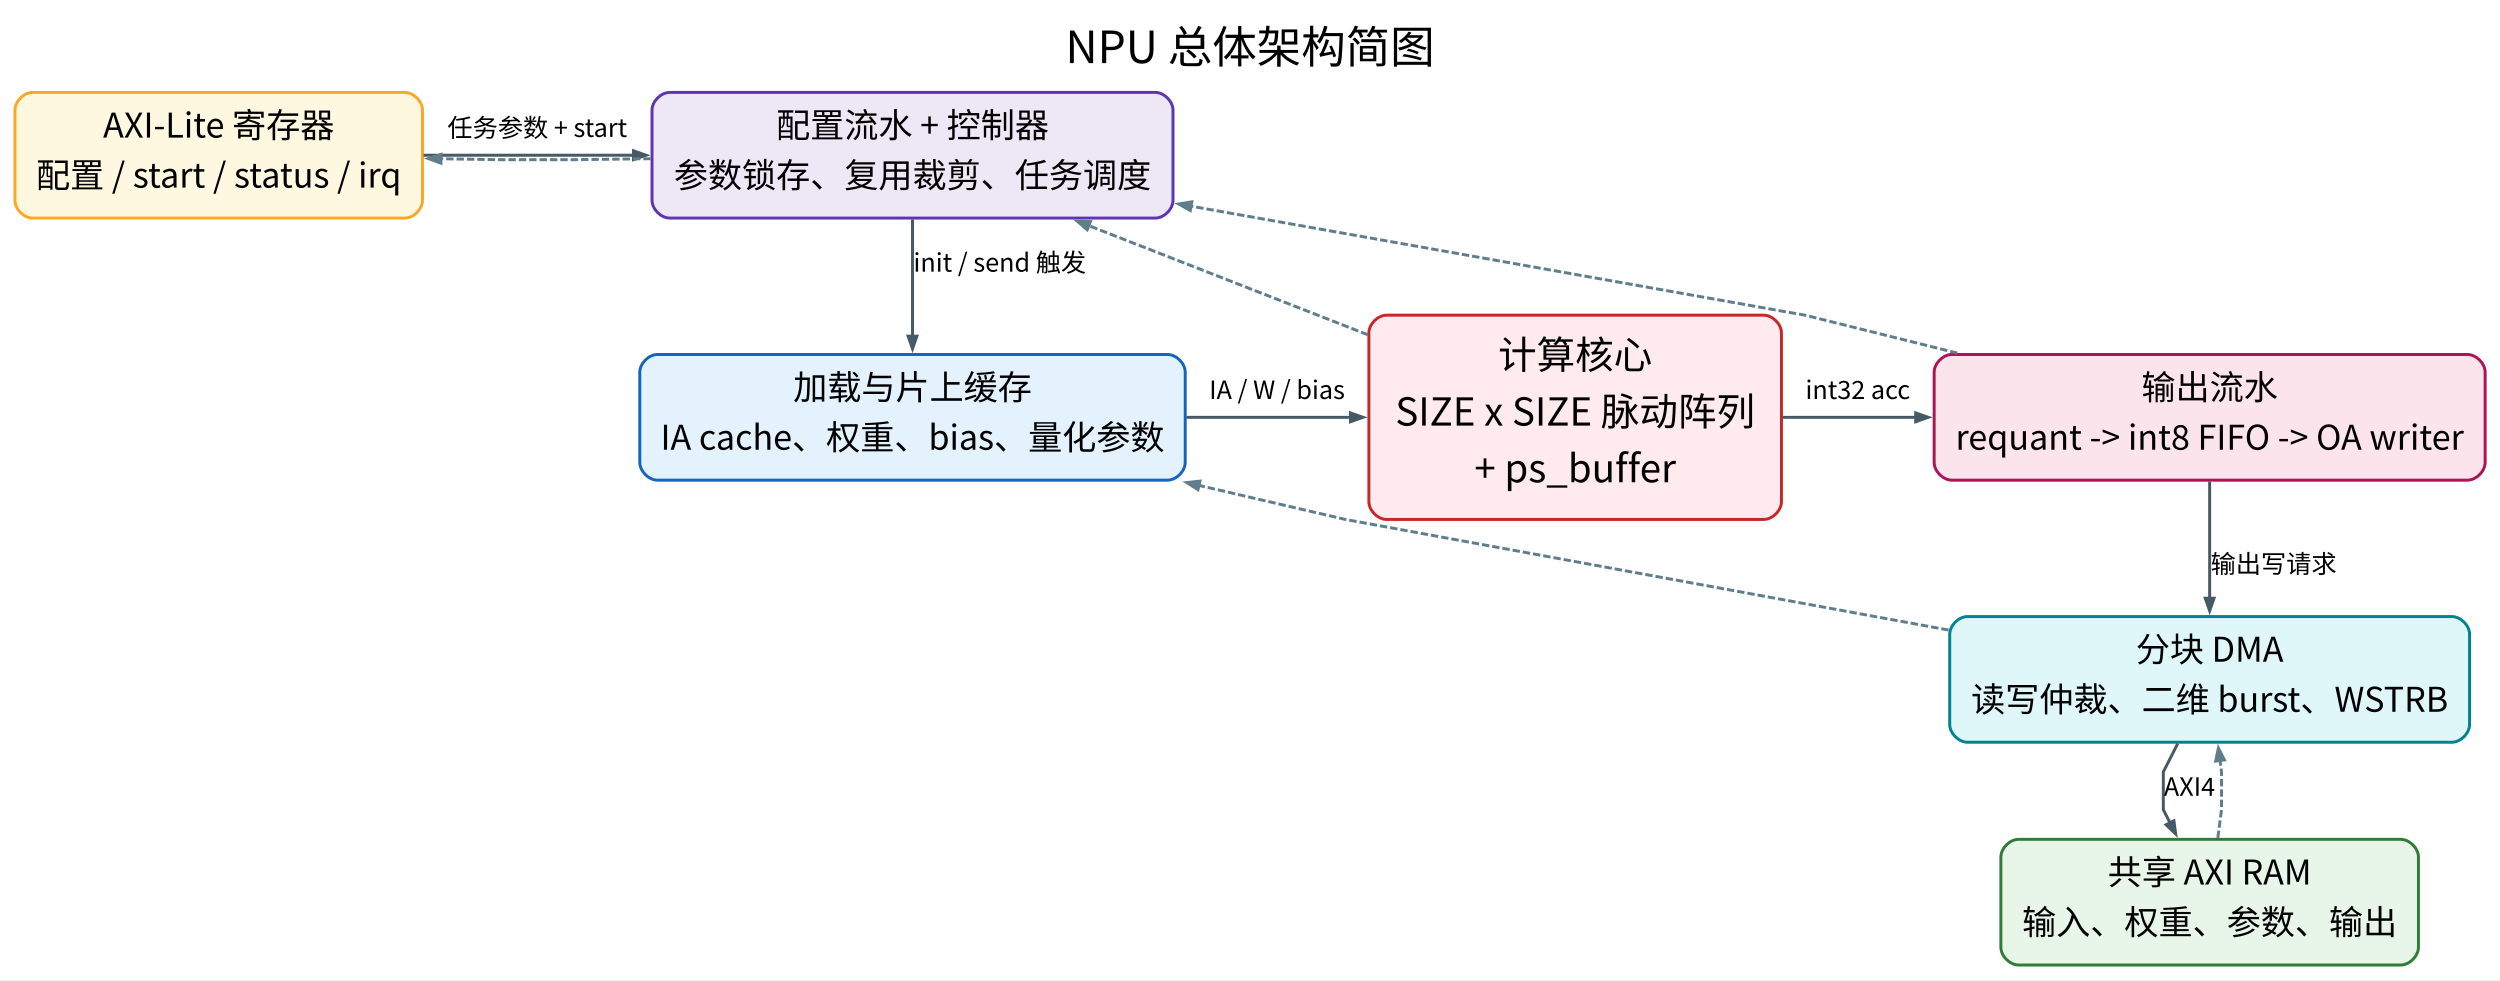
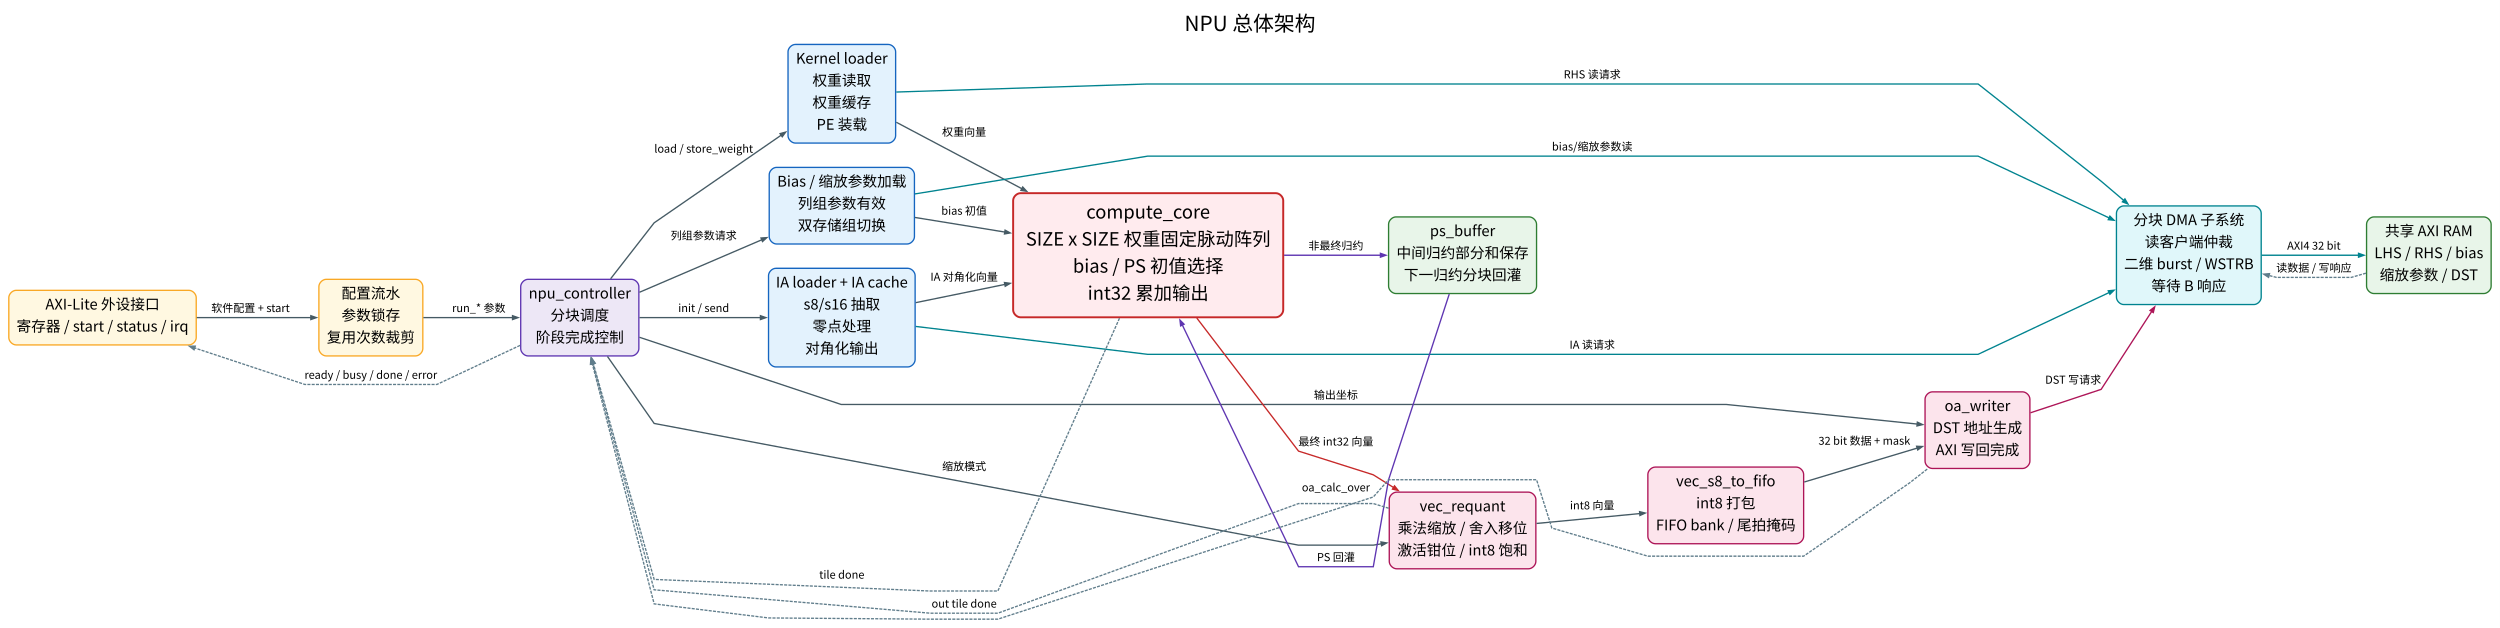
- <svg xmlns="http://www.w3.org/2000/svg" width="4216pt" height="1653pt" viewBox="0.00 0.00 4216.00 1653.00">
-   <g id="graph0" class="graph" transform="scale(2.5 2.5) rotate(0) translate(10.08 650.96)">
-     <polygon fill="white" stroke="none" points="-10.08,10.08 -10.08,-650.96 1676.38,-650.96 1676.38,10.08 -10.08,10.08" />
-     <text xml:space="preserve" text-anchor="middle" x="833.15" y="-608.38" font-family="Noto Sans CJK SC" font-size="30.00">NPU 总体架构简图</text>
+ <svg xmlns="http://www.w3.org/2000/svg" width="10786pt" height="2709pt" viewBox="0.00 0.00 10786.00 2709.00">
+   <g id="graph0" class="graph" transform="scale(2.63889 2.63889) rotate(0) translate(14.4 1012.29)">
+     <polygon fill="white" stroke="none" points="-14.4,14.4 -14.4,-1012.29 4072.83,-1012.29 4072.83,14.4 -14.4,14.4" />
+     <text xml:space="preserve" text-anchor="middle" x="2029.22" y="-961.59" font-family="Noto Sans CJK SC" font-size="34.00">NPU 总体架构</text>
    <g id="node1" class="node">
-       <path fill="#fff8e1" stroke="#f9a825" stroke-width="2" d="M262.92,-588.63C262.92,-588.63 12,-588.63 12,-588.63 6,-588.63 0,-582.63 0,-576.63 0,-576.63 0,-515.85 0,-515.85 0,-509.85 6,-503.85 12,-503.85 12,-503.85 262.92,-503.85 262.92,-503.85 268.92,-503.85 274.92,-509.85 274.92,-515.85 274.92,-515.85 274.92,-576.63 274.92,-576.63 274.92,-582.63 268.92,-588.63 262.92,-588.63" />
-       <text xml:space="preserve" text-anchor="middle" x="137.46" y="-558.14" font-family="Noto Sans CJK SC" font-size="23.00">AXI-Lite 寄存器</text>
-       <text xml:space="preserve" text-anchor="middle" x="137.46" y="-524.39" font-family="Noto Sans CJK SC" font-size="23.00">配置 / start / status / irq</text>
+       <path fill="#fff8e1" stroke="#f9a825" stroke-width="2.2" d="M294.42,-537.64C294.42,-537.64 12,-537.64 12,-537.64 6,-537.64 0,-531.64 0,-525.64 0,-525.64 0,-460.36 0,-460.36 0,-454.36 6,-448.36 12,-448.36 12,-448.36 294.42,-448.36 294.42,-448.36 300.42,-448.36 306.42,-454.36 306.42,-460.36 306.42,-460.36 306.42,-525.64 306.42,-525.64 306.42,-531.64 300.42,-537.64 294.42,-537.64" />
+       <text xml:space="preserve" text-anchor="middle" x="153.21" y="-506.2" font-family="Noto Sans CJK SC" font-size="24.00">AXI-Lite 外设接口</text>
+       <text xml:space="preserve" text-anchor="middle" x="153.21" y="-470.2" font-family="Noto Sans CJK SC" font-size="24.00">寄存器 / start / status / irq</text>
    </g>
    <g id="node2" class="node">
-       <path fill="#ede7f6" stroke="#5e35b1" stroke-width="2" d="M769.17,-588.63C769.17,-588.63 441.75,-588.63 441.75,-588.63 435.75,-588.63 429.75,-582.63 429.75,-576.63 429.75,-576.63 429.75,-515.85 429.75,-515.85 429.75,-509.85 435.75,-503.85 441.75,-503.85 441.75,-503.85 769.17,-503.85 769.17,-503.85 775.17,-503.85 781.17,-509.85 781.17,-515.85 781.17,-515.85 781.17,-576.63 781.17,-576.63 781.17,-582.63 775.17,-588.63 769.17,-588.63" />
-       <text xml:space="preserve" text-anchor="middle" x="605.46" y="-558.14" font-family="Noto Sans CJK SC" font-size="23.00">配置流水 + 控制器</text>
-       <text xml:space="preserve" text-anchor="middle" x="605.46" y="-524.39" font-family="Noto Sans CJK SC" font-size="23.00">参数锁存、复用裁剪、任务调度</text>
+       <path fill="#fff8e1" stroke="#f9a825" stroke-width="2.2" d="M664.88,-555.64C664.88,-555.64 518.96,-555.64 518.96,-555.64 512.96,-555.64 506.96,-549.64 506.96,-543.64 506.96,-543.64 506.96,-442.36 506.96,-442.36 506.96,-436.36 512.96,-430.36 518.96,-430.36 518.96,-430.36 664.88,-430.36 664.88,-430.36 670.88,-430.36 676.88,-436.36 676.88,-442.36 676.88,-442.36 676.88,-543.64 676.88,-543.64 676.88,-549.64 670.88,-555.64 664.88,-555.64" />
+       <text xml:space="preserve" text-anchor="middle" x="591.92" y="-524.2" font-family="Noto Sans CJK SC" font-size="24.00">配置流水</text>
+       <text xml:space="preserve" text-anchor="middle" x="591.92" y="-488.2" font-family="Noto Sans CJK SC" font-size="24.00">参数锁存</text>
+       <text xml:space="preserve" text-anchor="middle" x="591.92" y="-452.2" font-family="Noto Sans CJK SC" font-size="24.00">复用次数裁剪</text>
    </g>
    <g id="edge1" class="edge">
-       <path fill="none" stroke="#455a64" stroke-width="2" d="M275.66,-546.24C320.08,-546.24 370.08,-546.24 417.45,-546.24" />
-       <polygon fill="#455a64" stroke="#455a64" stroke-width="2" points="417.26,-549.22 425.76,-546.24 417.26,-543.27 417.26,-549.22" />
-       <text xml:space="preserve" text-anchor="middle" x="352.34" y="-558.59" font-family="Noto Sans CJK SC" font-size="17.00">任务参数 + start</text>
+       <path fill="none" stroke="#455a64" stroke-width="2.2" d="M307.26,-493C369.32,-493 439.13,-493 493.96,-493" />
+       <polygon fill="#455a64" stroke="#455a64" stroke-width="2.2" points="493.81,-496.15 502.81,-493 493.81,-489.85 493.81,-496.15" />
+       <text xml:space="preserve" text-anchor="middle" x="395.17" y="-502.15" font-family="Noto Sans CJK SC" font-size="18.00">软件配置 + start</text>
+     </g>
+     <g id="node3" class="node">
+       <path fill="#ede7f6" stroke="#5e35b1" stroke-width="2.2" d="M1018.09,-555.64C1018.09,-555.64 848.92,-555.64 848.92,-555.64 842.92,-555.64 836.92,-549.64 836.92,-543.64 836.92,-543.64 836.92,-442.36 836.92,-442.36 836.92,-436.36 842.92,-430.36 848.92,-430.36 848.92,-430.36 1018.09,-430.36 1018.09,-430.36 1024.09,-430.36 1030.09,-436.36 1030.09,-442.36 1030.09,-442.36 1030.09,-543.64 1030.09,-543.64 1030.09,-549.64 1024.09,-555.64 1018.09,-555.64" />
+       <text xml:space="preserve" text-anchor="middle" x="933.51" y="-524.2" font-family="Noto Sans CJK SC" font-size="24.00">npu_controller</text>
+       <text xml:space="preserve" text-anchor="middle" x="933.51" y="-488.2" font-family="Noto Sans CJK SC" font-size="24.00">分块调度</text>
+       <text xml:space="preserve" text-anchor="middle" x="933.51" y="-452.2" font-family="Noto Sans CJK SC" font-size="24.00">阶段完成控制</text>
+     </g>
+     <g id="edge2" class="edge">
+       <path fill="none" stroke="#455a64" stroke-width="2.2" d="M677.74,-493C721.92,-493 776.45,-493 823.71,-493" />
+       <polygon fill="#455a64" stroke="#455a64" stroke-width="2.2" points="823.55,-496.15 832.55,-493 823.55,-489.85 823.55,-496.15" />
+       <text xml:space="preserve" text-anchor="middle" x="768.42" y="-502.15" font-family="Noto Sans CJK SC" font-size="18.00">run_* 参数</text>
+     </g>
+     <g id="edge25" class="edge">
+       <path fill="none" stroke="#607d8b" stroke-width="2.2" stroke-dasharray="5,2" d="M835.89,-447.62C771.99,-417.6 699.92,-383.75 699.92,-383.75 699.92,-383.75 483.92,-383.75 483.92,-383.75 483.92,-383.75 391.01,-414.54 303.83,-443.42" />
+       <polygon fill="#607d8b" stroke="#607d8b" stroke-width="2.2" points="302.84,-440.43 295.29,-446.25 304.82,-446.41 302.84,-440.43" />
+       <text xml:space="preserve" text-anchor="middle" x="591.92" y="-392.9" font-family="Noto Sans CJK SC" font-size="18.00">ready / busy / done / error</text>
+     </g>
+     <g id="node6" class="node">
+       <path fill="#e3f2fd" stroke="#1565c0" stroke-width="2.2" d="M1469.76,-573.64C1469.76,-573.64 1254.09,-573.64 1254.09,-573.64 1248.09,-573.64 1242.09,-567.64 1242.09,-561.64 1242.09,-561.64 1242.09,-424.36 1242.09,-424.36 1242.09,-418.36 1248.09,-412.36 1254.09,-412.36 1254.09,-412.36 1469.76,-412.36 1469.76,-412.36 1475.76,-412.36 1481.76,-418.36 1481.76,-424.36 1481.76,-424.36 1481.76,-561.64 1481.76,-561.64 1481.76,-567.64 1475.76,-573.64 1469.76,-573.64" />
+       <text xml:space="preserve" text-anchor="middle" x="1361.93" y="-542.2" font-family="Noto Sans CJK SC" font-size="24.00">IA loader + IA cache</text>
+       <text xml:space="preserve" text-anchor="middle" x="1361.93" y="-506.2" font-family="Noto Sans CJK SC" font-size="24.00">s8/s16 抽取</text>
+       <text xml:space="preserve" text-anchor="middle" x="1361.93" y="-470.2" font-family="Noto Sans CJK SC" font-size="24.00">零点处理</text>
+       <text xml:space="preserve" text-anchor="middle" x="1361.93" y="-434.2" font-family="Noto Sans CJK SC" font-size="24.00">对角化输出</text>
+     </g>
+     <g id="edge3" class="edge">
+       <path fill="none" stroke="#455a64" stroke-width="2.2" d="M1031,-493C1089.51,-493 1164.97,-493 1228.95,-493" />
+       <polygon fill="#455a64" stroke="#455a64" stroke-width="2.2" points="1228.84,-496.15 1237.84,-493 1228.84,-489.85 1228.84,-496.15" />
+       <text xml:space="preserve" text-anchor="middle" x="1136.09" y="-502.15" font-family="Noto Sans CJK SC" font-size="18.00">init / send</text>
+     </g>
+     <g id="node7" class="node">
+       <path fill="#e3f2fd" stroke="#1565c0" stroke-width="2.2" d="M1437.89,-939.64C1437.89,-939.64 1285.97,-939.64 1285.97,-939.64 1279.97,-939.64 1273.97,-933.64 1273.97,-927.64 1273.97,-927.64 1273.97,-790.36 1273.97,-790.36 1273.97,-784.36 1279.97,-778.36 1285.97,-778.36 1285.97,-778.36 1437.89,-778.36 1437.89,-778.36 1443.89,-778.36 1449.89,-784.36 1449.89,-790.36 1449.89,-790.36 1449.89,-927.64 1449.89,-927.64 1449.89,-933.64 1443.89,-939.64 1437.89,-939.64" />
+       <text xml:space="preserve" text-anchor="middle" x="1361.93" y="-908.2" font-family="Noto Sans CJK SC" font-size="24.00">Kernel loader</text>
+       <text xml:space="preserve" text-anchor="middle" x="1361.93" y="-872.2" font-family="Noto Sans CJK SC" font-size="24.00">权重读取</text>
+       <text xml:space="preserve" text-anchor="middle" x="1361.93" y="-836.2" font-family="Noto Sans CJK SC" font-size="24.00">权重缓存</text>
+       <text xml:space="preserve" text-anchor="middle" x="1361.93" y="-800.2" font-family="Noto Sans CJK SC" font-size="24.00">PE 装载</text>
+     </g>
+     <g id="edge4" class="edge">
+       <path fill="none" stroke="#455a64" stroke-width="2.2" d="M983.9,-556.49C1017.2,-599.3 1055.09,-648 1055.09,-648 1055.09,-648 1173.48,-729.68 1262.94,-791.4" />
+       <polygon fill="#455a64" stroke="#455a64" stroke-width="2.2" points="1260.94,-793.84 1270.13,-796.36 1264.52,-788.66 1260.94,-793.84" />
+       <text xml:space="preserve" text-anchor="middle" x="1136.09" y="-762.65" font-family="Noto Sans CJK SC" font-size="18.00">load / store_weight</text>
+     </g>
+     <g id="node8" class="node">
+       <path fill="#e3f2fd" stroke="#1565c0" stroke-width="2.2" d="M1468.64,-738.64C1468.64,-738.64 1255.22,-738.64 1255.22,-738.64 1249.22,-738.64 1243.22,-732.64 1243.22,-726.64 1243.22,-726.64 1243.22,-625.36 1243.22,-625.36 1243.22,-619.36 1249.22,-613.36 1255.22,-613.36 1255.22,-613.36 1468.64,-613.36 1468.64,-613.36 1474.64,-613.36 1480.64,-619.36 1480.64,-625.36 1480.64,-625.36 1480.64,-726.64 1480.64,-726.64 1480.64,-732.64 1474.64,-738.64 1468.64,-738.64" />
+       <text xml:space="preserve" text-anchor="middle" x="1361.93" y="-707.2" font-family="Noto Sans CJK SC" font-size="24.00">Bias / 缩放参数加载</text>
+       <text xml:space="preserve" text-anchor="middle" x="1361.93" y="-671.2" font-family="Noto Sans CJK SC" font-size="24.00">列组参数有效</text>
+       <text xml:space="preserve" text-anchor="middle" x="1361.93" y="-635.2" font-family="Noto Sans CJK SC" font-size="24.00">双存储组切换</text>
+     </g>
+     <g id="edge5" class="edge">
+       <path fill="none" stroke="#455a64" stroke-width="2.2" d="M1031,-534.41C1090.22,-559.83 1166.81,-592.7 1231.29,-620.37" />
+       <polygon fill="#455a64" stroke="#455a64" stroke-width="2.2" points="1229.78,-623.15 1239.29,-623.8 1232.26,-617.36 1229.78,-623.15" />
+       <text xml:space="preserve" text-anchor="middle" x="1136.09" y="-620.73" font-family="Noto Sans CJK SC" font-size="18.00">列组参数请求</text>
+     </g>
+     <g id="node11" class="node">
+       <path fill="#fce4ec" stroke="#ad1457" stroke-width="2.2" d="M2484.62,-207.64C2484.62,-207.64 2268.95,-207.64 2268.95,-207.64 2262.95,-207.64 2256.95,-201.64 2256.95,-195.64 2256.95,-195.64 2256.95,-94.36 2256.95,-94.36 2256.95,-88.36 2262.95,-82.36 2268.95,-82.36 2268.95,-82.36 2484.62,-82.36 2484.62,-82.36 2490.62,-82.36 2496.62,-88.36 2496.62,-94.36 2496.62,-94.36 2496.62,-195.64 2496.62,-195.64 2496.62,-201.64 2490.62,-207.64 2484.62,-207.64" />
+       <text xml:space="preserve" text-anchor="middle" x="2376.79" y="-176.2" font-family="Noto Sans CJK SC" font-size="24.00">vec_requant</text>
+       <text xml:space="preserve" text-anchor="middle" x="2376.79" y="-140.2" font-family="Noto Sans CJK SC" font-size="24.00">乘法缩放 / 舍入移位</text>
+       <text xml:space="preserve" text-anchor="middle" x="2376.79" y="-104.2" font-family="Noto Sans CJK SC" font-size="24.00">激活钳位 / int8 饱和</text>
+     </g>
+     <g id="edge6" class="edge">
+       <path fill="none" stroke="#455a64" stroke-width="2.2" d="M978.72,-429.56C1013.14,-380.19 1055.09,-320 1055.09,-320 1055.09,-320 2108.58,-121 2108.58,-121 2108.58,-121 2230.83,-121 2230.83,-121 2230.83,-121 2235.89,-121.84 2244.11,-123.2" />
+       <polygon fill="#455a64" stroke="#455a64" stroke-width="2.2" points="2243.4,-126.27 2252.8,-124.64 2244.43,-120.06 2243.4,-126.27" />
+       <text xml:space="preserve" text-anchor="middle" x="1561.89" y="-243.39" font-family="Noto Sans CJK SC" font-size="18.00">缩放模式</text>
+     </g>
+     <g id="node13" class="node">
+       <path fill="#fce4ec" stroke="#ad1457" stroke-width="2.2" d="M3292.34,-371.64C3292.34,-371.64 3144.92,-371.64 3144.92,-371.64 3138.92,-371.64 3132.92,-365.64 3132.92,-359.64 3132.92,-359.64 3132.92,-258.36 3132.92,-258.36 3132.92,-252.36 3138.92,-246.36 3144.92,-246.36 3144.92,-246.36 3292.34,-246.36 3292.34,-246.36 3298.34,-246.36 3304.34,-252.36 3304.34,-258.36 3304.34,-258.36 3304.34,-359.64 3304.34,-359.64 3304.34,-365.64 3298.34,-371.64 3292.34,-371.64" />
+       <text xml:space="preserve" text-anchor="middle" x="3218.63" y="-340.2" font-family="Noto Sans CJK SC" font-size="24.00">oa_writer</text>
+       <text xml:space="preserve" text-anchor="middle" x="3218.63" y="-304.2" font-family="Noto Sans CJK SC" font-size="24.00">DST 地址生成</text>
+       <text xml:space="preserve" text-anchor="middle" x="3218.63" y="-268.2" font-family="Noto Sans CJK SC" font-size="24.00">AXI 写回完成</text>
+     </g>
+     <g id="edge7" class="edge">
+       <path fill="none" stroke="#455a64" stroke-width="2.2" d="M1031,-460.87C1156.79,-418.98 1360.93,-351 1360.93,-351 1360.93,-351 1360.93,-351 2808.09,-351 2808.09,-351 2998.92,-331.43 3120.05,-319.01" />
+       <polygon fill="#455a64" stroke="#455a64" stroke-width="2.2" points="3120.33,-322.14 3128.96,-318.09 3119.69,-315.88 3120.33,-322.14" />
+       <text xml:space="preserve" text-anchor="middle" x="2169.7" y="-360.15" font-family="Noto Sans CJK SC" font-size="18.00">输出坐标</text>
+     </g>
+     <g id="node4" class="node">
+       <path fill="#e0f7fa" stroke="#00838f" stroke-width="2.2" d="M3670.51,-675.64C3670.51,-675.64 3457.84,-675.64 3457.84,-675.64 3451.84,-675.64 3445.84,-669.64 3445.84,-663.64 3445.84,-663.64 3445.84,-526.36 3445.84,-526.36 3445.84,-520.36 3451.84,-514.36 3457.84,-514.36 3457.84,-514.36 3670.51,-514.36 3670.51,-514.36 3676.51,-514.36 3682.51,-520.36 3682.51,-526.36 3682.51,-526.36 3682.51,-663.64 3682.51,-663.64 3682.51,-669.64 3676.51,-675.64 3670.51,-675.64" />
+       <text xml:space="preserve" text-anchor="middle" x="3564.18" y="-644.2" font-family="Noto Sans CJK SC" font-size="24.00">分块 DMA 子系统</text>
+       <text xml:space="preserve" text-anchor="middle" x="3564.18" y="-608.2" font-family="Noto Sans CJK SC" font-size="24.00">读客户端仲裁</text>
+       <text xml:space="preserve" text-anchor="middle" x="3564.18" y="-572.2" font-family="Noto Sans CJK SC" font-size="24.00">二维 burst / WSTRB</text>
+       <text xml:space="preserve" text-anchor="middle" x="3564.18" y="-536.2" font-family="Noto Sans CJK SC" font-size="24.00">等待 B 响应</text>
+     </g>
+     <g id="node5" class="node">
+       <path fill="#e8f5e9" stroke="#2e7d32" stroke-width="2.2" d="M4046.43,-657.64C4046.43,-657.64 3866.76,-657.64 3866.76,-657.64 3860.76,-657.64 3854.76,-651.64 3854.76,-645.64 3854.76,-645.64 3854.76,-544.36 3854.76,-544.36 3854.76,-538.36 3860.76,-532.36 3866.76,-532.36 3866.76,-532.36 4046.43,-532.36 4046.43,-532.36 4052.43,-532.36 4058.43,-538.36 4058.43,-544.36 4058.43,-544.36 4058.43,-645.64 4058.43,-645.64 4058.43,-651.64 4052.43,-657.64 4046.43,-657.64" />
+       <text xml:space="preserve" text-anchor="middle" x="3956.6" y="-626.2" font-family="Noto Sans CJK SC" font-size="24.00">共享 AXI RAM</text>
+       <text xml:space="preserve" text-anchor="middle" x="3956.6" y="-590.2" font-family="Noto Sans CJK SC" font-size="24.00">LHS / RHS / bias</text>
+       <text xml:space="preserve" text-anchor="middle" x="3956.6" y="-554.2" font-family="Noto Sans CJK SC" font-size="24.00">缩放参数 / DST</text>
+     </g>
+     <g id="edge20" class="edge">
+       <path fill="none" stroke="#00838f" stroke-width="2.2" d="M3683.37,-595C3733.65,-595 3792.05,-595 3841.84,-595" />
+       <polygon fill="#00838f" stroke="#00838f" stroke-width="2.2" points="3841.64,-598.15 3850.64,-595 3841.64,-591.85 3841.64,-598.15" />
+       <text xml:space="preserve" text-anchor="middle" x="3768.64" y="-604.15" font-family="Noto Sans CJK SC" font-size="18.00">AXI4 32 bit</text>
+     </g>
+     <g id="edge21" class="edge">
+       <path fill="none" stroke="#607d8b" stroke-width="2.2" stroke-dasharray="5,2" d="M3853.72,-565.65C3839.58,-561.58 3829.76,-558.75 3829.76,-558.75 3829.76,-558.75 3707.51,-558.75 3707.51,-558.75 3707.51,-558.75 3702.8,-559.95 3695.09,-561.91" />
+       <polygon fill="#607d8b" stroke="#607d8b" stroke-width="2.2" points="3694.54,-558.8 3686.59,-564.08 3696.09,-564.91 3694.54,-558.8" />
+       <text xml:space="preserve" text-anchor="middle" x="3768.64" y="-567.9" font-family="Noto Sans CJK SC" font-size="18.00">读数据 / 写响应</text>
+     </g>
+     <g id="edge16" class="edge">
+       <path fill="none" stroke="#00838f" stroke-width="2.2" d="M1482.73,-478.59C1630.34,-460.84 1861.8,-433 1861.8,-433 1861.8,-433 1861.8,-433 3219.63,-433 3219.63,-433 3336.63,-488.17 3434.08,-534.12" />
+       <polygon fill="#00838f" stroke="#00838f" stroke-width="2.2" points="3432.45,-536.84 3441.93,-537.83 3435.14,-531.14 3432.45,-536.84" />
+       <text xml:space="preserve" text-anchor="middle" x="2588.75" y="-442.15" font-family="Noto Sans CJK SC" font-size="18.00">IA 读请求</text>
+     </g>
+     <g id="node9" class="node">
+       <path fill="#ffebee" stroke="#c62828" stroke-width="3.2" d="M2071.58,-696.46C2071.58,-696.46 1654.01,-696.46 1654.01,-696.46 1648.01,-696.46 1642.01,-690.46 1642.01,-684.46 1642.01,-684.46 1642.01,-505.54 1642.01,-505.54 1642.01,-499.54 1648.01,-493.54 1654.01,-493.54 1654.01,-493.54 2071.58,-493.54 2071.58,-493.54 2077.58,-493.54 2083.58,-499.54 2083.58,-505.54 2083.58,-505.54 2083.58,-684.46 2083.58,-684.46 2083.58,-690.46 2077.58,-696.46 2071.58,-696.46" />
+       <text xml:space="preserve" text-anchor="middle" x="1862.8" y="-655" font-family="Noto Sans CJK SC" font-size="30.00">compute_core</text>
+       <text xml:space="preserve" text-anchor="middle" x="1862.8" y="-610.75" font-family="Noto Sans CJK SC" font-size="30.00">SIZE x SIZE 权重固定脉动阵列</text>
+       <text xml:space="preserve" text-anchor="middle" x="1862.8" y="-566.5" font-family="Noto Sans CJK SC" font-size="30.00">bias / PS 初值选择</text>
+       <text xml:space="preserve" text-anchor="middle" x="1862.8" y="-522.25" font-family="Noto Sans CJK SC" font-size="30.00">int32 累加输出</text>
+     </g>
+     <g id="edge8" class="edge">
+       <path fill="none" stroke="#455a64" stroke-width="2.2" d="M1482.73,-517.5C1526.73,-526.49 1578.18,-537.01 1628.72,-547.35" />
+       <polygon fill="#455a64" stroke="#455a64" stroke-width="2.2" points="1627.8,-550.37 1637.25,-549.09 1629.06,-544.2 1627.8,-550.37" />
+       <text xml:space="preserve" text-anchor="middle" x="1561.89" y="-553.15" font-family="Noto Sans CJK SC" font-size="18.00">IA 对角化向量</text>
+     </g>
+     <g id="edge17" class="edge">
+       <path fill="none" stroke="#00838f" stroke-width="2.2" d="M1450.96,-861.82C1594.18,-866.42 1861.8,-875 1861.8,-875 1861.8,-875 1861.8,-875 3219.63,-875 3219.63,-875 3420.84,-716 3420.84,-716 3420.84,-716 3436.65,-702.56 3457.73,-684.64" />
+       <polygon fill="#00838f" stroke="#00838f" stroke-width="2.2" points="3459.7,-687.1 3464.52,-678.87 3455.62,-682.3 3459.7,-687.1" />
+       <text xml:space="preserve" text-anchor="middle" x="2588.75" y="-884.15" font-family="Noto Sans CJK SC" font-size="18.00">RHS 读请求</text>
+     </g>
+     <g id="edge9" class="edge">
+       <path fill="none" stroke="#455a64" stroke-width="2.2" d="M1450.96,-812.41C1508.02,-782.22 1584.81,-741.58 1656.57,-703.6" />
+       <polygon fill="#455a64" stroke="#455a64" stroke-width="2.2" points="1657.69,-706.57 1664.17,-699.58 1654.74,-701.01 1657.69,-706.57" />
+       <text xml:space="preserve" text-anchor="middle" x="1561.89" y="-790.14" font-family="Noto Sans CJK SC" font-size="18.00">权重向量</text>
+     </g>
+     <g id="edge18" class="edge">
+       <path fill="none" stroke="#00838f" stroke-width="2.2" d="M1481.47,-695.25C1629.01,-719.2 1861.8,-757 1861.8,-757 1861.8,-757 1861.8,-757 3219.63,-757 3219.63,-757 3336.63,-701.83 3434.08,-655.88" />
+       <polygon fill="#00838f" stroke="#00838f" stroke-width="2.2" points="3435.14,-658.86 3441.93,-652.17 3432.45,-653.16 3435.14,-658.86" />
+       <text xml:space="preserve" text-anchor="middle" x="2588.75" y="-766.15" font-family="Noto Sans CJK SC" font-size="18.00">bias/缩放参数读</text>
+     </g>
+     <g id="edge10" class="edge">
+       <path fill="none" stroke="#455a64" stroke-width="2.2" d="M1481.47,-656.75C1525.71,-649.57 1577.62,-641.14 1628.62,-632.86" />
+       <polygon fill="#455a64" stroke="#455a64" stroke-width="2.2" points="1628.85,-636.01 1637.23,-631.46 1627.84,-629.79 1628.85,-636.01" />
+       <text xml:space="preserve" text-anchor="middle" x="1561.89" y="-661.22" font-family="Noto Sans CJK SC" font-size="18.00">bias 初值</text>
+     </g>
+     <g id="edge22" class="edge">
+       <path fill="none" stroke="#607d8b" stroke-width="2.2" stroke-dasharray="5,2" d="M1815.9,-492.06C1745.02,-333.09 1617.01,-46 1617.01,-46 1617.01,-46 1506.76,-46 1506.76,-46 1506.76,-46 1055.09,-65 1055.09,-65 1055.09,-65 990.27,-295.08 955.68,-417.85" />
+       <polygon fill="#607d8b" stroke="#607d8b" stroke-width="2.2" points="952.74,-416.66 953.33,-426.18 958.8,-418.37 952.74,-416.66" />
+       <text xml:space="preserve" text-anchor="middle" x="1361.93" y="-66.23" font-family="Noto Sans CJK SC" font-size="18.00">tile done</text>
+     </g>
+     <g id="node10" class="node">
+       <path fill="#e8f5e9" stroke="#2e7d32" stroke-width="2.2" d="M2485.75,-657.64C2485.75,-657.64 2267.83,-657.64 2267.83,-657.64 2261.83,-657.64 2255.83,-651.64 2255.83,-645.64 2255.83,-645.64 2255.83,-544.36 2255.83,-544.36 2255.83,-538.36 2261.83,-532.36 2267.83,-532.36 2267.83,-532.36 2485.75,-532.36 2485.75,-532.36 2491.75,-532.36 2497.75,-538.36 2497.75,-544.36 2497.75,-544.36 2497.75,-645.64 2497.75,-645.64 2497.75,-651.64 2491.75,-657.64 2485.75,-657.64" />
+       <text xml:space="preserve" text-anchor="middle" x="2376.79" y="-626.2" font-family="Noto Sans CJK SC" font-size="24.00">ps_buffer</text>
+       <text xml:space="preserve" text-anchor="middle" x="2376.79" y="-590.2" font-family="Noto Sans CJK SC" font-size="24.00">中间归约部分和保存</text>
+       <text xml:space="preserve" text-anchor="middle" x="2376.79" y="-554.2" font-family="Noto Sans CJK SC" font-size="24.00">下一归约分块回灌</text>
    </g>
    <g id="edge11" class="edge">
-       <path fill="none" stroke="#607d8b" stroke-width="2" stroke-dasharray="5,2" d="M428.87,-543.91C399.38,-543.52 378.14,-543.24 378.14,-543.24 378.14,-543.24 326.53,-543.24 326.53,-543.24 326.53,-543.24 310.26,-543.5 287.26,-543.86" />
-       <polygon fill="#607d8b" stroke="#607d8b" stroke-width="2" points="287.34,-540.89 278.89,-544 287.44,-546.84 287.34,-540.89" />
-     </g>
-     <g id="node3" class="node">
-       <path fill="#e3f2fd" stroke="#1565c0" stroke-width="2" d="M777.42,-411.84C777.42,-411.84 433.5,-411.84 433.5,-411.84 427.5,-411.84 421.5,-405.84 421.5,-399.84 421.5,-399.84 421.5,-339.06 421.5,-339.06 421.5,-333.06 427.5,-327.06 433.5,-327.06 433.5,-327.06 777.42,-327.06 777.42,-327.06 783.42,-327.06 789.42,-333.06 789.42,-339.06 789.42,-339.06 789.42,-399.84 789.42,-399.84 789.42,-405.84 783.42,-411.84 777.42,-411.84" />
-       <text xml:space="preserve" text-anchor="middle" x="605.46" y="-381.35" font-family="Noto Sans CJK SC" font-size="23.00">加载与片上缓存</text>
-       <text xml:space="preserve" text-anchor="middle" x="605.46" y="-347.6" font-family="Noto Sans CJK SC" font-size="23.00">IA cache、权重、bias、量化参数</text>
-     </g>
-     <g id="edge2" class="edge">
-       <path fill="none" stroke="#455a64" stroke-width="2" d="M605.46,-502.93C605.46,-479.19 605.46,-449.33 605.46,-423.97" />
-       <polygon fill="#455a64" stroke="#455a64" stroke-width="2" points="608.44,-424.21 605.46,-415.71 602.49,-424.21 608.44,-424.21" />
-       <text xml:space="preserve" text-anchor="middle" x="664.34" y="-467.7" font-family="Noto Sans CJK SC" font-size="17.00">init / send 触发</text>
-     </g>
-     <g id="node4" class="node">
-       <path fill="#ffebee" stroke="#c62828" stroke-width="2" d="M1179.62,-438.35C1179.62,-438.35 925.31,-438.35 925.31,-438.35 919.31,-438.35 913.31,-432.35 913.31,-426.35 913.31,-426.35 913.31,-312.56 913.31,-312.56 913.31,-306.56 919.31,-300.56 925.31,-300.56 925.31,-300.56 1179.62,-300.56 1179.62,-300.56 1185.62,-300.56 1191.62,-306.56 1191.62,-312.56 1191.62,-312.56 1191.62,-426.35 1191.62,-426.35 1191.62,-432.35 1185.62,-438.35 1179.62,-438.35" />
-       <text xml:space="preserve" text-anchor="middle" x="1052.46" y="-402.13" font-family="Noto Sans CJK SC" font-size="26.00">计算核心</text>
-       <text xml:space="preserve" text-anchor="middle" x="1052.46" y="-363.88" font-family="Noto Sans CJK SC" font-size="26.00">SIZE x SIZE 脉动阵列</text>
-       <text xml:space="preserve" text-anchor="middle" x="1052.46" y="-325.63" font-family="Noto Sans CJK SC" font-size="26.00">+ ps_buffer</text>
-     </g>
-     <g id="edge3" class="edge">
-       <path fill="none" stroke="#455a64" stroke-width="2" d="M790.18,-369.45C827.04,-369.45 865.36,-369.45 900.95,-369.45" />
-       <polygon fill="#455a64" stroke="#455a64" stroke-width="2" points="900.88,-372.43 909.38,-369.46 900.88,-366.48 900.88,-372.43" />
-       <text xml:space="preserve" text-anchor="middle" x="851.36" y="-381.81" font-family="Noto Sans CJK SC" font-size="17.00">IA / W / bias</text>
-     </g>
-     <g id="edge10" class="edge">
-       <path fill="none" stroke="#607d8b" stroke-width="2" stroke-dasharray="5,2" d="M912.68,-425.11C852.23,-448.75 782.23,-476.12 724.33,-498.76" />
-       <polygon fill="#607d8b" stroke="#607d8b" stroke-width="2" points="723.32,-495.96 716.49,-501.83 725.49,-501.5 723.32,-495.96" />
-     </g>
-     <g id="node5" class="node">
-       <path fill="#fce4ec" stroke="#ad1457" stroke-width="2" d="M1654.3,-411.84C1654.3,-411.84 1306.62,-411.84 1306.62,-411.84 1300.62,-411.84 1294.62,-405.84 1294.62,-399.84 1294.62,-399.84 1294.62,-339.06 1294.62,-339.06 1294.62,-333.06 1300.62,-327.06 1306.62,-327.06 1306.62,-327.06 1654.3,-327.06 1654.3,-327.06 1660.3,-327.06 1666.3,-333.06 1666.3,-339.06 1666.3,-339.06 1666.3,-399.84 1666.3,-399.84 1666.3,-405.84 1660.3,-411.84 1654.3,-411.84" />
-       <text xml:space="preserve" text-anchor="middle" x="1480.46" y="-381.35" font-family="Noto Sans CJK SC" font-size="23.00">输出流水</text>
-       <text xml:space="preserve" text-anchor="middle" x="1480.46" y="-347.6" font-family="Noto Sans CJK SC" font-size="23.00">requant -&gt; int8 FIFO -&gt; OA writer</text>
-     </g>
-     <g id="edge4" class="edge">
-       <path fill="none" stroke="#455a64" stroke-width="2" d="M1192.6,-369.45C1221.37,-369.45 1252.17,-369.45 1282.54,-369.45" />
-       <polygon fill="#455a64" stroke="#455a64" stroke-width="2" points="1282.17,-372.43 1290.67,-369.46 1282.17,-366.48 1282.17,-372.43" />
-       <text xml:space="preserve" text-anchor="middle" x="1243.12" y="-381.81" font-family="Noto Sans CJK SC" font-size="17.00">int32 acc</text>
-     </g>
-     <g id="edge9" class="edge">
-       <path fill="none" stroke="#607d8b" stroke-width="2" stroke-dasharray="5,2" d="M1310.28,-412.78C1254.93,-426.54 1207.46,-438.35 1207.46,-438.35 1207.46,-438.35 969.94,-480.52 793.29,-511.89" />
-       <polygon fill="#607d8b" stroke="#607d8b" stroke-width="2" points="792.84,-508.95 784.99,-513.36 793.88,-514.81 792.84,-508.95" />
-     </g>
-     <g id="node6" class="node">
-       <path fill="#e0f7fa" stroke="#00838f" stroke-width="2" d="M1643.8,-235.06C1643.8,-235.06 1317.12,-235.06 1317.12,-235.06 1311.12,-235.06 1305.12,-229.06 1305.12,-223.06 1305.12,-223.06 1305.12,-162.28 1305.12,-162.28 1305.12,-156.28 1311.12,-150.28 1317.12,-150.28 1317.12,-150.28 1643.8,-150.28 1643.8,-150.28 1649.8,-150.28 1655.8,-156.28 1655.8,-162.28 1655.8,-162.28 1655.8,-223.06 1655.8,-223.06 1655.8,-229.06 1649.8,-235.06 1643.8,-235.06" />
-       <text xml:space="preserve" text-anchor="middle" x="1480.46" y="-204.57" font-family="Noto Sans CJK SC" font-size="23.00">分块 DMA</text>
-       <text xml:space="preserve" text-anchor="middle" x="1480.46" y="-170.82" font-family="Noto Sans CJK SC" font-size="23.00">读写仲裁、二维 burst、WSTRB</text>
-     </g>
-     <g id="edge5" class="edge">
-       <path fill="none" stroke="#455a64" stroke-width="2" d="M1480.46,-326.14C1480.46,-302.4 1480.46,-272.54 1480.46,-247.19" />
-       <polygon fill="#455a64" stroke="#455a64" stroke-width="2" points="1483.44,-247.42 1480.46,-238.92 1477.49,-247.42 1483.44,-247.42" />
-       <text xml:space="preserve" text-anchor="middle" x="1523.59" y="-264.41" font-family="Noto Sans CJK SC" font-size="17.00">输出写请求</text>
-     </g>
-     <g id="edge8" class="edge">
-       <path fill="none" stroke="#607d8b" stroke-width="2" stroke-dasharray="5,2" d="M1304.35,-225.96C1132.73,-257.42 897.46,-300.56 897.46,-300.56 897.46,-300.56 852.83,-310.94 798.47,-323.58" />
-       <polygon fill="#607d8b" stroke="#607d8b" stroke-width="2" points="798.04,-320.62 790.43,-325.45 799.38,-326.42 798.04,-320.62" />
-     </g>
-     <g id="node7" class="node">
-       <path fill="#e8f5e9" stroke="#2e7d32" stroke-width="2" d="M1609.3,-84.78C1609.3,-84.78 1351.62,-84.78 1351.62,-84.78 1345.62,-84.78 1339.62,-78.78 1339.62,-72.78 1339.62,-72.78 1339.62,-12 1339.62,-12 1339.62,-6 1345.62,0 1351.62,0 1351.62,0 1609.3,0 1609.3,0 1615.3,0 1621.3,-6 1621.3,-12 1621.3,-12 1621.3,-72.78 1621.3,-72.78 1621.3,-78.78 1615.3,-84.78 1609.3,-84.78" />
-       <text xml:space="preserve" text-anchor="middle" x="1480.46" y="-54.29" font-family="Noto Sans CJK SC" font-size="23.00">共享 AXI RAM</text>
-       <text xml:space="preserve" text-anchor="middle" x="1480.46" y="-20.54" font-family="Noto Sans CJK SC" font-size="23.00">输入、权重、参数、输出</text>
-     </g>
-     <g id="edge6" class="edge">
-       <path fill="none" stroke="#455a64" stroke-width="2" d="M1458.93,-149.37C1453.51,-138.73 1449.21,-130.28 1449.21,-130.28 1449.21,-130.28 1449.21,-104.78 1449.21,-104.78 1449.21,-104.78 1451.06,-101.14 1453.87,-95.63" />
-       <polygon fill="#455a64" stroke="#455a64" stroke-width="2" points="1456.35,-97.31 1457.55,-88.39 1451.05,-94.62 1456.35,-97.31" />
-       <text xml:space="preserve" text-anchor="middle" x="1466.84" y="-114.13" font-family="Noto Sans CJK SC" font-size="17.00">AXI4</text>
-     </g>
-     <g id="edge7" class="edge">
-       <path fill="none" stroke="#607d8b" stroke-width="2" stroke-dasharray="5,2" d="M1485.97,-85.69C1487.36,-96.33 1488.46,-104.78 1488.46,-104.78 1488.46,-104.78 1488.46,-130.28 1488.46,-130.28 1488.46,-130.28 1488.05,-133.42 1487.42,-138.28" />
-       <polygon fill="#607d8b" stroke="#607d8b" stroke-width="2" points="1484.51,-137.55 1486.36,-146.37 1490.41,-138.32 1484.51,-137.55" />
+       <path fill="none" stroke="#5e35b1" stroke-width="2.2" d="M2085.01,-595C2138.74,-595 2194.55,-595 2242.74,-595" />
+       <polygon fill="#5e35b1" stroke="#5e35b1" stroke-width="2.2" points="2242.5,-598.15 2251.5,-595 2242.5,-591.85 2242.5,-598.15" />
+       <text xml:space="preserve" text-anchor="middle" x="2169.7" y="-604.15" font-family="Noto Sans CJK SC" font-size="18.00">非最终归约</text>
+     </g>
+     <g id="edge13" class="edge">
+       <path fill="none" stroke="#c62828" stroke-width="2.2" d="M1942.26,-492.35C2013.86,-398.68 2108.58,-274.75 2108.58,-274.75 2108.58,-274.75 2230.83,-236 2230.83,-236 2230.83,-236 2244.83,-227.21 2264.13,-215.1" />
+       <polygon fill="#c62828" stroke="#c62828" stroke-width="2.2" points="2265.55,-217.92 2271.5,-210.47 2262.21,-212.58 2265.55,-217.92" />
+       <text xml:space="preserve" text-anchor="middle" x="2169.7" y="-283.9" font-family="Noto Sans CJK SC" font-size="18.00">最终 int32 向量</text>
+     </g>
+     <g id="edge12" class="edge">
+       <path fill="none" stroke="#5e35b1" stroke-width="2.2" d="M2355.03,-531.49C2320.7,-426.45 2255.83,-228 2255.83,-228 2255.83,-228 2230.83,-85.75 2230.83,-85.75 2230.83,-85.75 2108.58,-85.75 2108.58,-85.75 2108.58,-85.75 1990.83,-330.73 1918.66,-480.86" />
+       <polygon fill="#5e35b1" stroke="#5e35b1" stroke-width="2.2" points="1915.83,-479.47 1914.77,-488.94 1921.51,-482.2 1915.83,-479.47" />
+       <text xml:space="preserve" text-anchor="middle" x="2169.7" y="-94.9" font-family="Noto Sans CJK SC" font-size="18.00">PS 回灌</text>
+     </g>
+     <g id="edge23" class="edge">
+       <path fill="none" stroke="#607d8b" stroke-width="2.2" stroke-dasharray="5,2" d="M2256.08,-181.34C2241.06,-185.9 2230.83,-189 2230.83,-189 2230.83,-189 2108.58,-189 2108.58,-189 2108.58,-189 1617.01,-9.75 1617.01,-9.75 1617.01,-9.75 1506.76,-9.75 1506.76,-9.75 1506.76,-9.75 1055.09,-48 1055.09,-48 1055.09,-48 989.13,-291.42 954.78,-418.19" />
+       <polygon fill="#607d8b" stroke="#607d8b" stroke-width="2.2" points="951.84,-416.99 952.52,-426.5 957.92,-418.64 951.84,-416.99" />
+       <text xml:space="preserve" text-anchor="middle" x="1561.89" y="-18.9" font-family="Noto Sans CJK SC" font-size="18.00">out tile done</text>
+     </g>
+     <g id="node12" class="node">
+       <path fill="#fce4ec" stroke="#ad1457" stroke-width="2.2" d="M2922.42,-248.64C2922.42,-248.64 2691.75,-248.64 2691.75,-248.64 2685.75,-248.64 2679.75,-242.64 2679.75,-236.64 2679.75,-236.64 2679.75,-135.36 2679.75,-135.36 2679.75,-129.36 2685.75,-123.36 2691.75,-123.36 2691.75,-123.36 2922.42,-123.36 2922.42,-123.36 2928.42,-123.36 2934.42,-129.36 2934.42,-135.36 2934.42,-135.36 2934.42,-236.64 2934.42,-236.64 2934.42,-242.64 2928.42,-248.64 2922.42,-248.64" />
+       <text xml:space="preserve" text-anchor="middle" x="2807.09" y="-217.2" font-family="Noto Sans CJK SC" font-size="24.00">vec_s8_to_fifo</text>
+       <text xml:space="preserve" text-anchor="middle" x="2807.09" y="-181.2" font-family="Noto Sans CJK SC" font-size="24.00">int8 打包</text>
+       <text xml:space="preserve" text-anchor="middle" x="2807.09" y="-145.2" font-family="Noto Sans CJK SC" font-size="24.00">FIFO bank / 尾拍掩码</text>
+     </g>
+     <g id="edge14" class="edge">
+       <path fill="none" stroke="#455a64" stroke-width="2.2" d="M2497.66,-156.48C2550.12,-161.5 2612,-167.42 2666.52,-172.64" />
+       <polygon fill="#455a64" stroke="#455a64" stroke-width="2.2" points="2666.18,-175.77 2675.44,-173.49 2666.78,-169.5 2666.18,-175.77" />
+       <text xml:space="preserve" text-anchor="middle" x="2588.75" y="-179.53" font-family="Noto Sans CJK SC" font-size="18.00">int8 向量</text>
+     </g>
+     <g id="edge15" class="edge">
+       <path fill="none" stroke="#455a64" stroke-width="2.2" d="M2935.42,-224.24C2995.05,-242.15 3064.95,-263.15 3120.26,-279.76" />
+       <polygon fill="#455a64" stroke="#455a64" stroke-width="2.2" points="3119.12,-282.7 3128.65,-282.28 3120.94,-276.67 3119.12,-282.7" />
+       <text xml:space="preserve" text-anchor="middle" x="3033.67" y="-285.16" font-family="Noto Sans CJK SC" font-size="18.00">32 bit 数据 + mask</text>
+     </g>
+     <g id="edge24" class="edge">
+       <path fill="none" stroke="#607d8b" stroke-width="2.2" stroke-dasharray="5,2" d="M3136.46,-245.37C3120.16,-232.59 3107.92,-223 3107.92,-223 3107.92,-223 2934.42,-103 2934.42,-103 2934.42,-103 2679.75,-103 2679.75,-103 2679.75,-103 2522.75,-149 2522.75,-149 2522.75,-149 2497.75,-228 2497.75,-228 2497.75,-228 2255.83,-228 2255.83,-228 2255.83,-228 2230.83,-199.75 2230.83,-199.75 2230.83,-199.75 1617.01,0 1617.01,0 1617.01,0 1506.76,0 1506.76,0 1506.76,0 1242.09,-2 1242.09,-2 1242.09,-2 1055.09,-25 1055.09,-25 1055.09,-25 987.98,-285.48 953.89,-417.78" />
+       <polygon fill="#607d8b" stroke="#607d8b" stroke-width="2.2" points="950.92,-416.67 951.72,-426.17 957.02,-418.24 950.92,-416.67" />
+       <text xml:space="preserve" text-anchor="middle" x="2169.7" y="-208.9" font-family="Noto Sans CJK SC" font-size="18.00">oa_calc_over</text>
+     </g>
+     <g id="edge19" class="edge">
+       <path fill="none" stroke="#ad1457" stroke-width="2.2" d="M3305.25,-337.4C3360.02,-355.57 3420.84,-375.75 3420.84,-375.75 3420.84,-375.75 3464.51,-443.02 3503.47,-503.03" />
+       <polygon fill="#ad1457" stroke="#ad1457" stroke-width="2.2" points="3500.82,-504.73 3508.36,-510.57 3506.1,-501.3 3500.82,-504.73" />
+       <text xml:space="preserve" text-anchor="middle" x="3375.09" y="-384.9" font-family="Noto Sans CJK SC" font-size="18.00">DST 写请求</text>
    </g>
  </g>
</svg>
